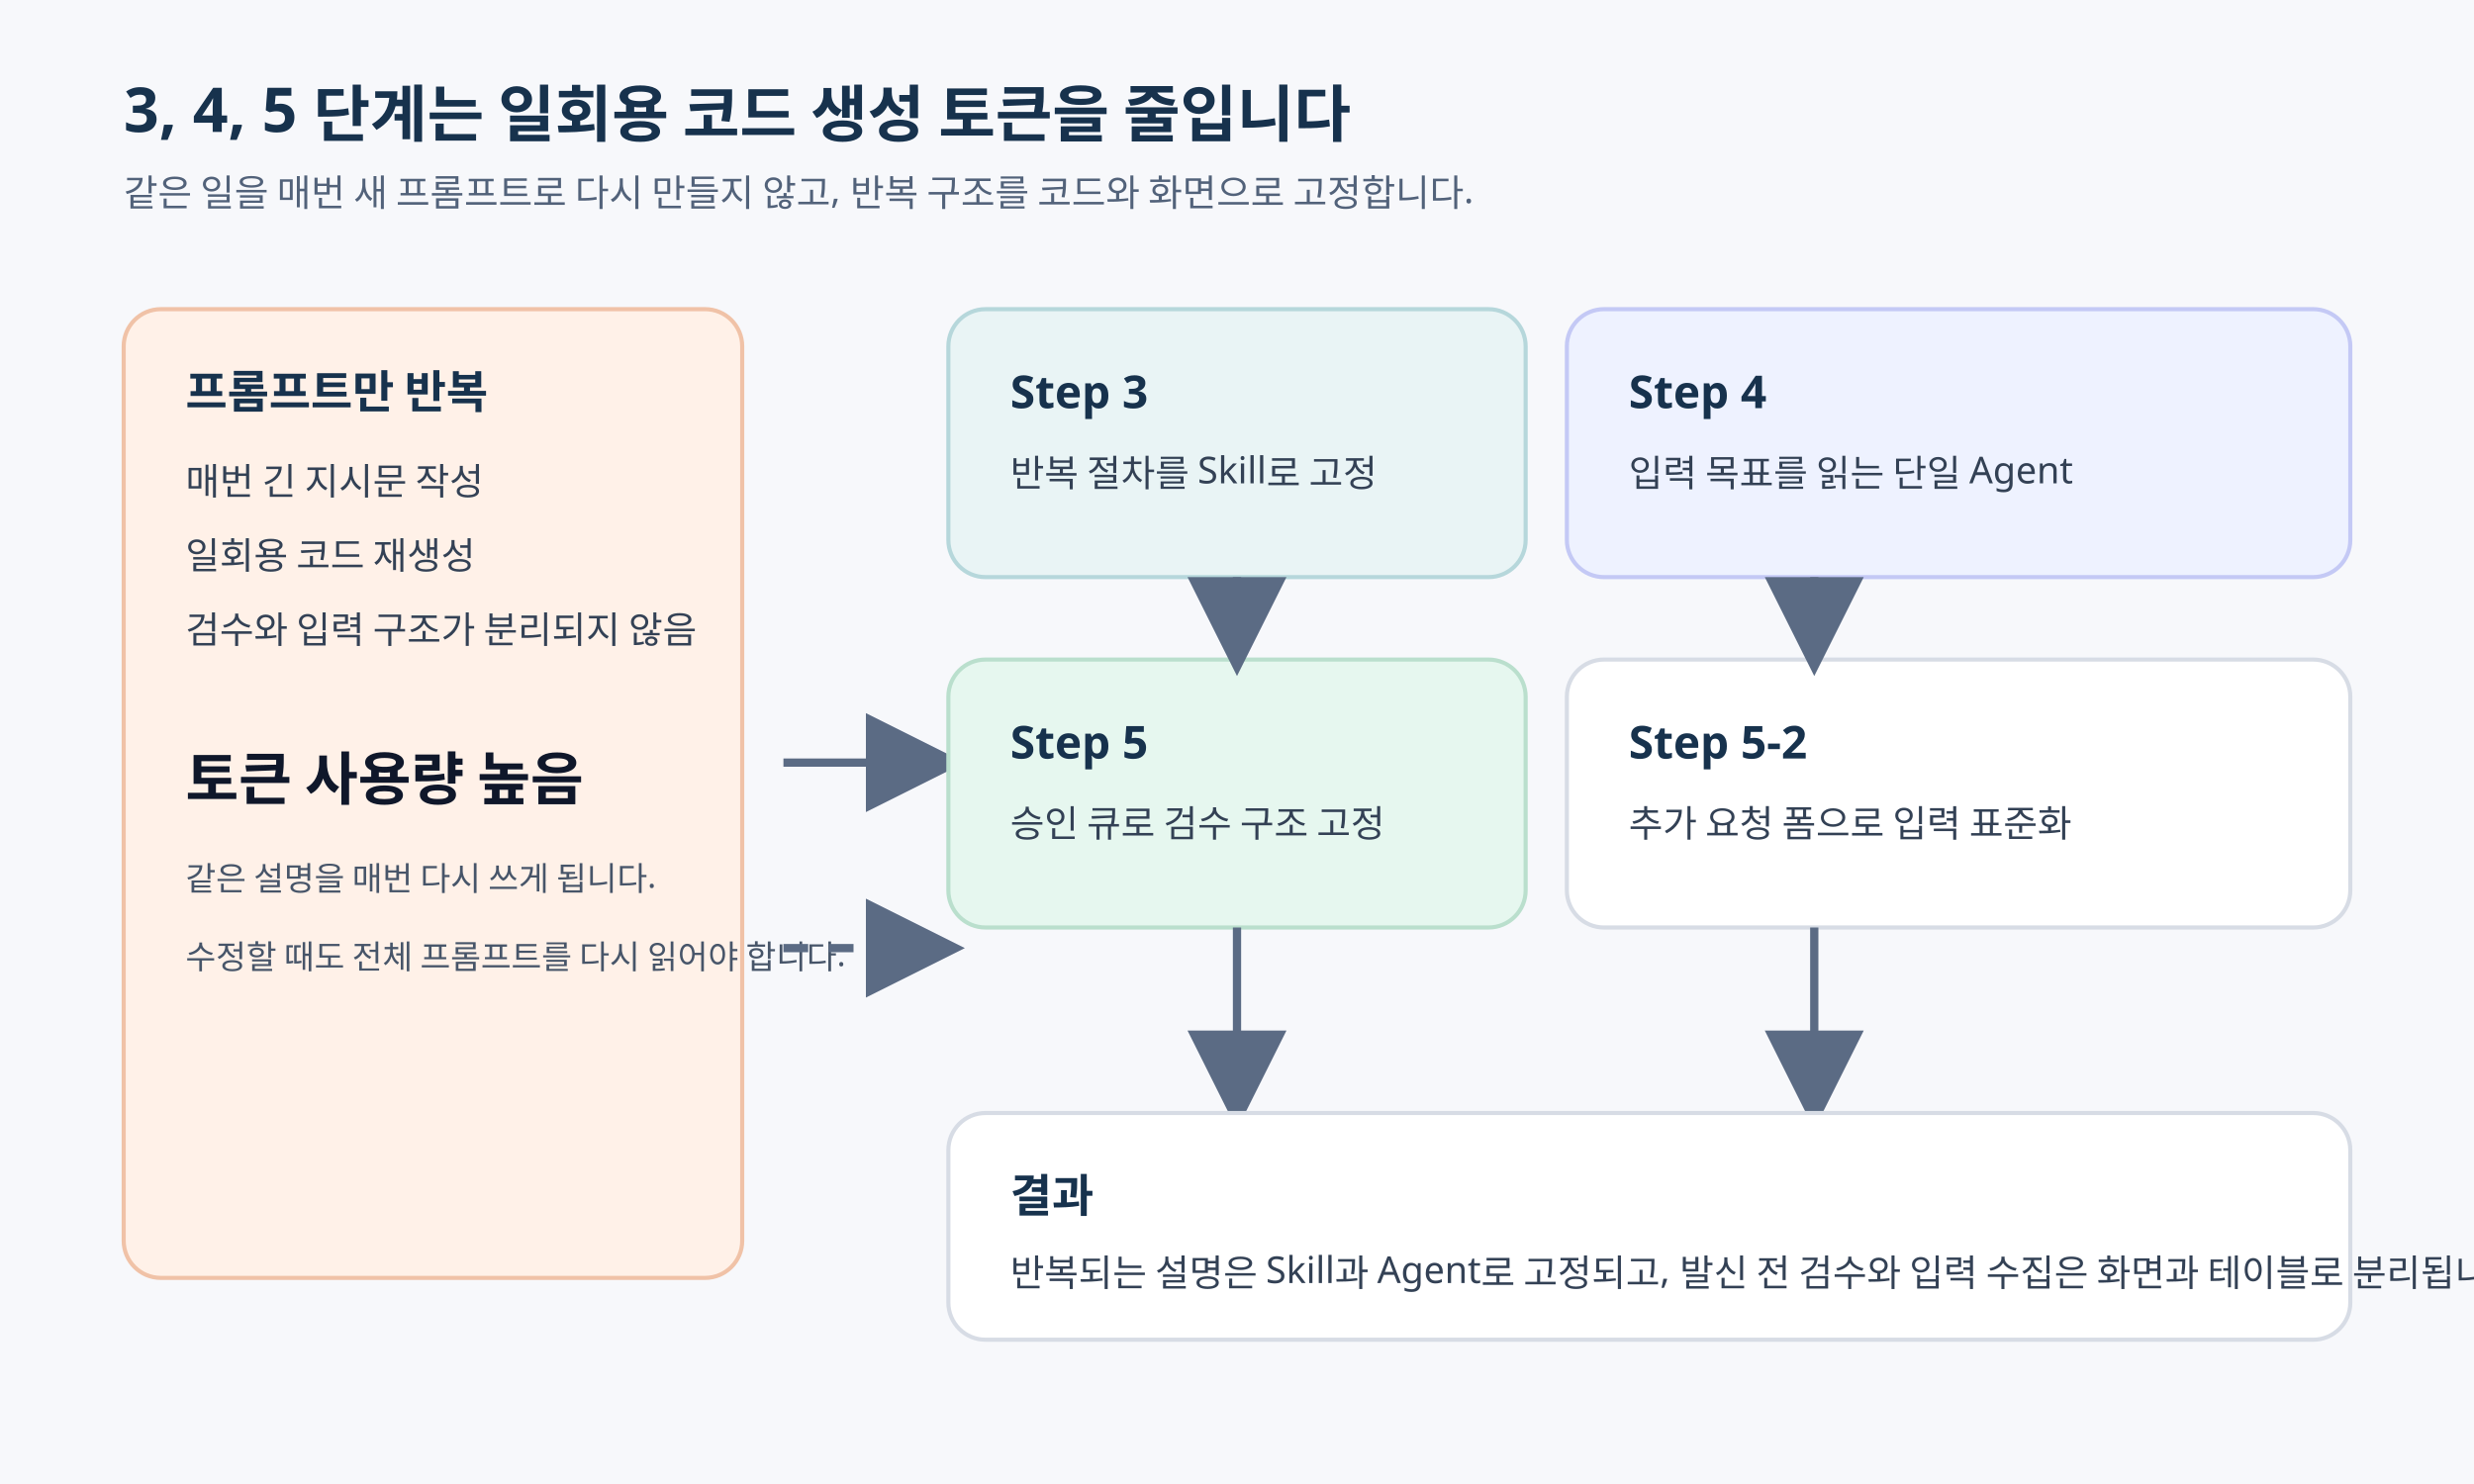
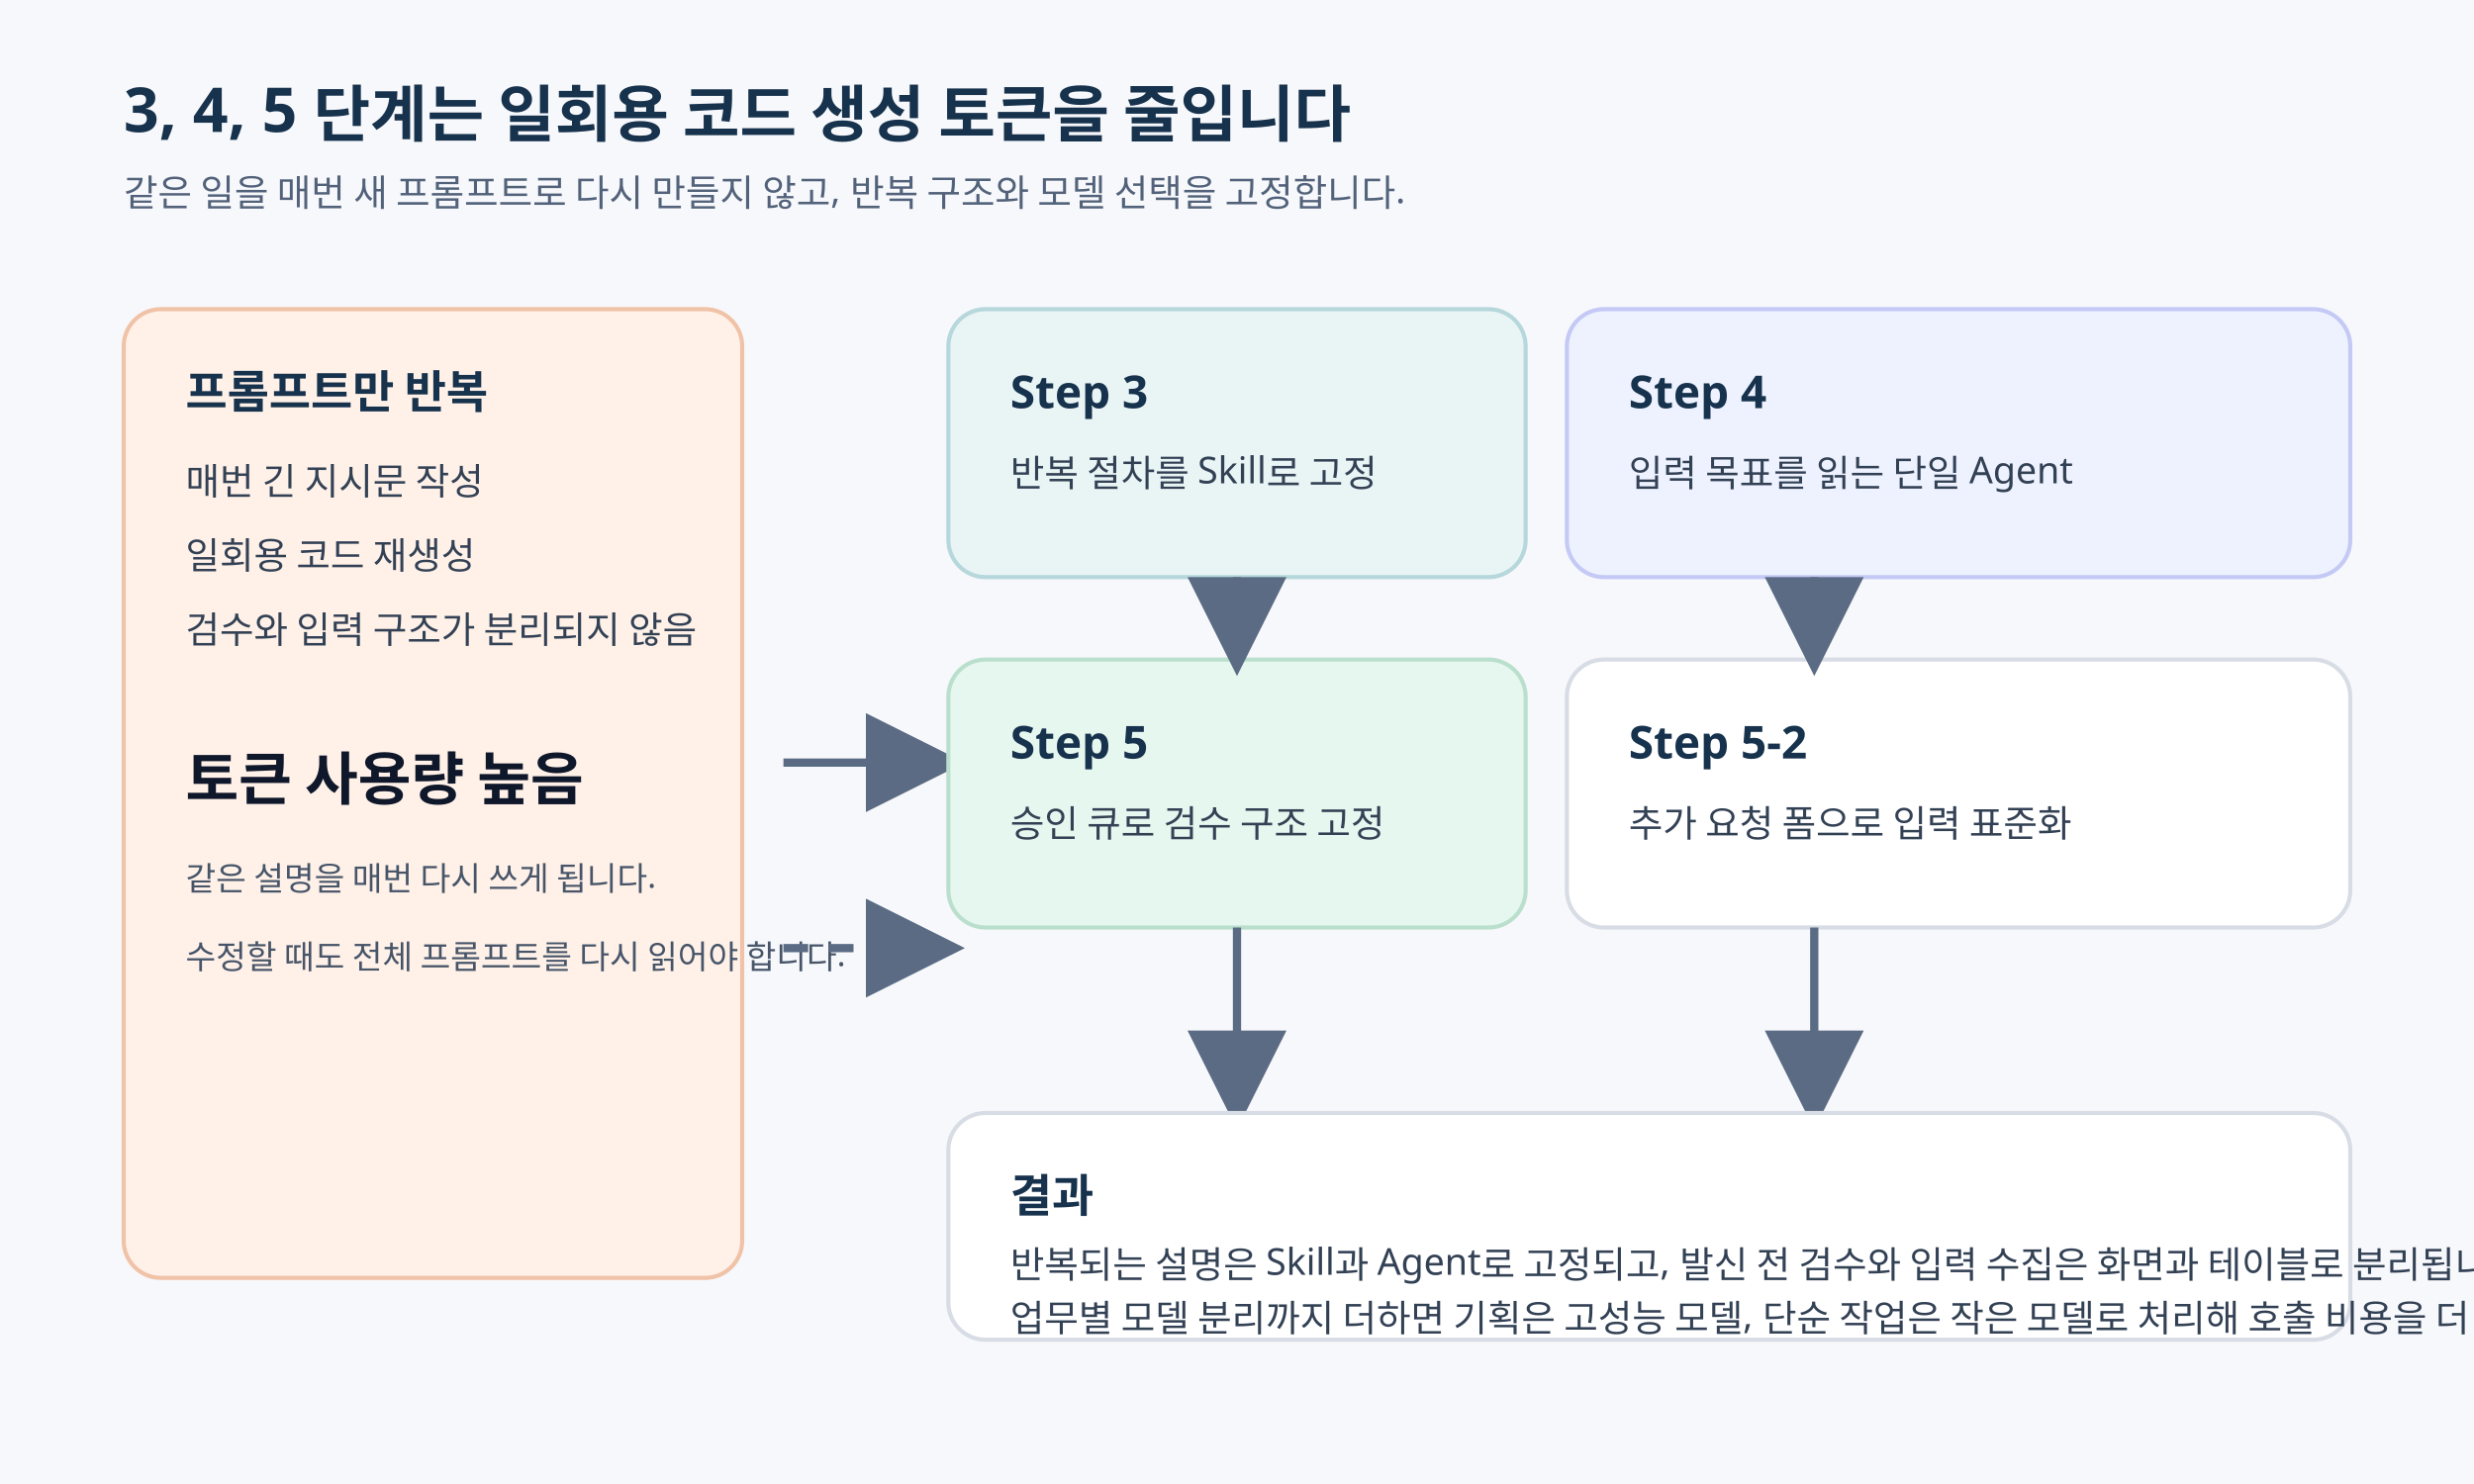
<svg xmlns="http://www.w3.org/2000/svg" width="1200" height="720" viewBox="0 0 1200 720" role="img" aria-labelledby="title desc">
  <defs>
    <style>
      .bg { fill: #f7f8fb; }
      .panel { fill: #ffffff; stroke: #d7dce5; stroke-width: 2; rx: 18; }
      .header { font: 700 30px sans-serif; fill: #17324d; }
      .sub { font: 500 18px sans-serif; fill: #52627a; }
      .label { font: 700 22px sans-serif; fill: #17324d; }
      .body { font: 500 18px sans-serif; fill: #334155; }
      .small { font: 500 16px sans-serif; fill: #475569; }
      .token { font: 700 28px sans-serif; fill: #0f172a; }
      .arrow { stroke: #5b6b84; stroke-width: 4; fill: none; marker-end: url(#arrow); }
      .dashed { stroke-dasharray: 12 10; }
      .warm { fill: #fff1e8; stroke: #f0c2a7; }
      .cool { fill: #e9f4f5; stroke: #b6d7db; }
      .soft { fill: #eef2ff; stroke: #c4c9f5; }
      .accent { fill: #e6f7ef; stroke: #badfcd; }
    </style>
    <marker id="arrow" markerWidth="12" markerHeight="12" refX="10" refY="6" orient="auto">
      <path d="M0,0 L12,6 L0,12 z" fill="#5b6b84" />
    </marker>
  </defs>
  <rect class="bg" x="0" y="0" width="1200" height="720" />
  <text class="header" x="60" y="64">3, 4, 5 단계는 일회용 코드 생성 토큰을 줄입니다</text>
-   <text class="sub" x="60" y="100">같은 일을 매번 새 프롬프트로 다시 만들지 않고, 반복 구조를 코드와 화면으로 고정합니다.</text>
+   <text class="sub" x="60" y="100">같은 일을 매번 새 프롬프트로 다시 만들지 않고, 반복 구조와 모델 선택을 고정합니다.</text>
  <rect class="panel warm" x="60" y="150" width="300" height="470" rx="18" />
  <text class="label" x="90" y="198">프롬프트만 반복</text>
  <text class="body" x="90" y="240">매번 긴 지시문 작성</text>
  <text class="body" x="90" y="276">일회용 코드 재생성</text>
  <text class="body" x="90" y="312">검수와 입력 구조가 분리되지 않음</text>
  <text class="token" x="90" y="388">토큰 사용량 높음</text>
  <text class="small" x="90" y="432">같은 설명을 매번 다시 쓰게 됩니다.</text>
  <text class="small" x="90" y="470">수정할 때도 전체 프롬프트를 다시 읽어야 합니다.</text>
  <path class="arrow" d="M380 370 L460 370" />
  <path class="arrow dashed" d="M380 460 L460 460" />
  <rect class="panel cool" x="460" y="150" width="280" height="130" rx="18" />
  <text class="label" x="490" y="198">Step 3</text>
  <text class="body" x="490" y="236">반복 절차를 Skill로 고정</text>
  <rect class="panel soft" x="760" y="150" width="380" height="130" rx="18" />
  <text class="label" x="790" y="198">Step 4</text>
  <text class="body" x="790" y="236">입력 목표를 읽는 단일 Agent</text>
  <rect class="panel accent" x="460" y="320" width="280" height="130" rx="18" />
  <text class="label" x="490" y="368">Step 5</text>
  <text class="body" x="490" y="406">승인 큐로 검수 구조 고정</text>
  <rect class="panel" x="760" y="320" width="380" height="130" rx="18" />
  <text class="label" x="790" y="368">Step 5-2</text>
  <text class="body" x="790" y="406">추가 요청 폼으로 입력 표준화</text>
  <path class="arrow" d="M600 280 L600 320" />
  <path class="arrow" d="M880 280 L880 320" />
  <path class="arrow" d="M600 450 L600 540" />
  <path class="arrow" d="M880 450 L880 540" />
  <rect class="panel" x="460" y="540" width="680" height="110" rx="18" />
  <text class="label" x="490" y="588">결과</text>
-   <text class="body" x="490" y="624">반복되는 설명은 Skill과 Agent로 고정되고, 발신 전 검수와 입력 수집은 화면과 테이블로 분리됩니다. 다시 쓸 프롬프트가 줄어듭니다.</text>
+   <text class="body" x="490" y="620">반복되는 설명은 Skill과 Agent로 고정되고, 발신 전 검수와 입력 수집은 화면과 테이블로 분리됩니다.</text>
+   <text class="body" x="490" y="646">업무별 모델 분리까지 더하면 기획은 고성능 모델, 단순 작업은 작은 모델로 처리해 호출 비용을 더 줄입니다.</text>
</svg>
